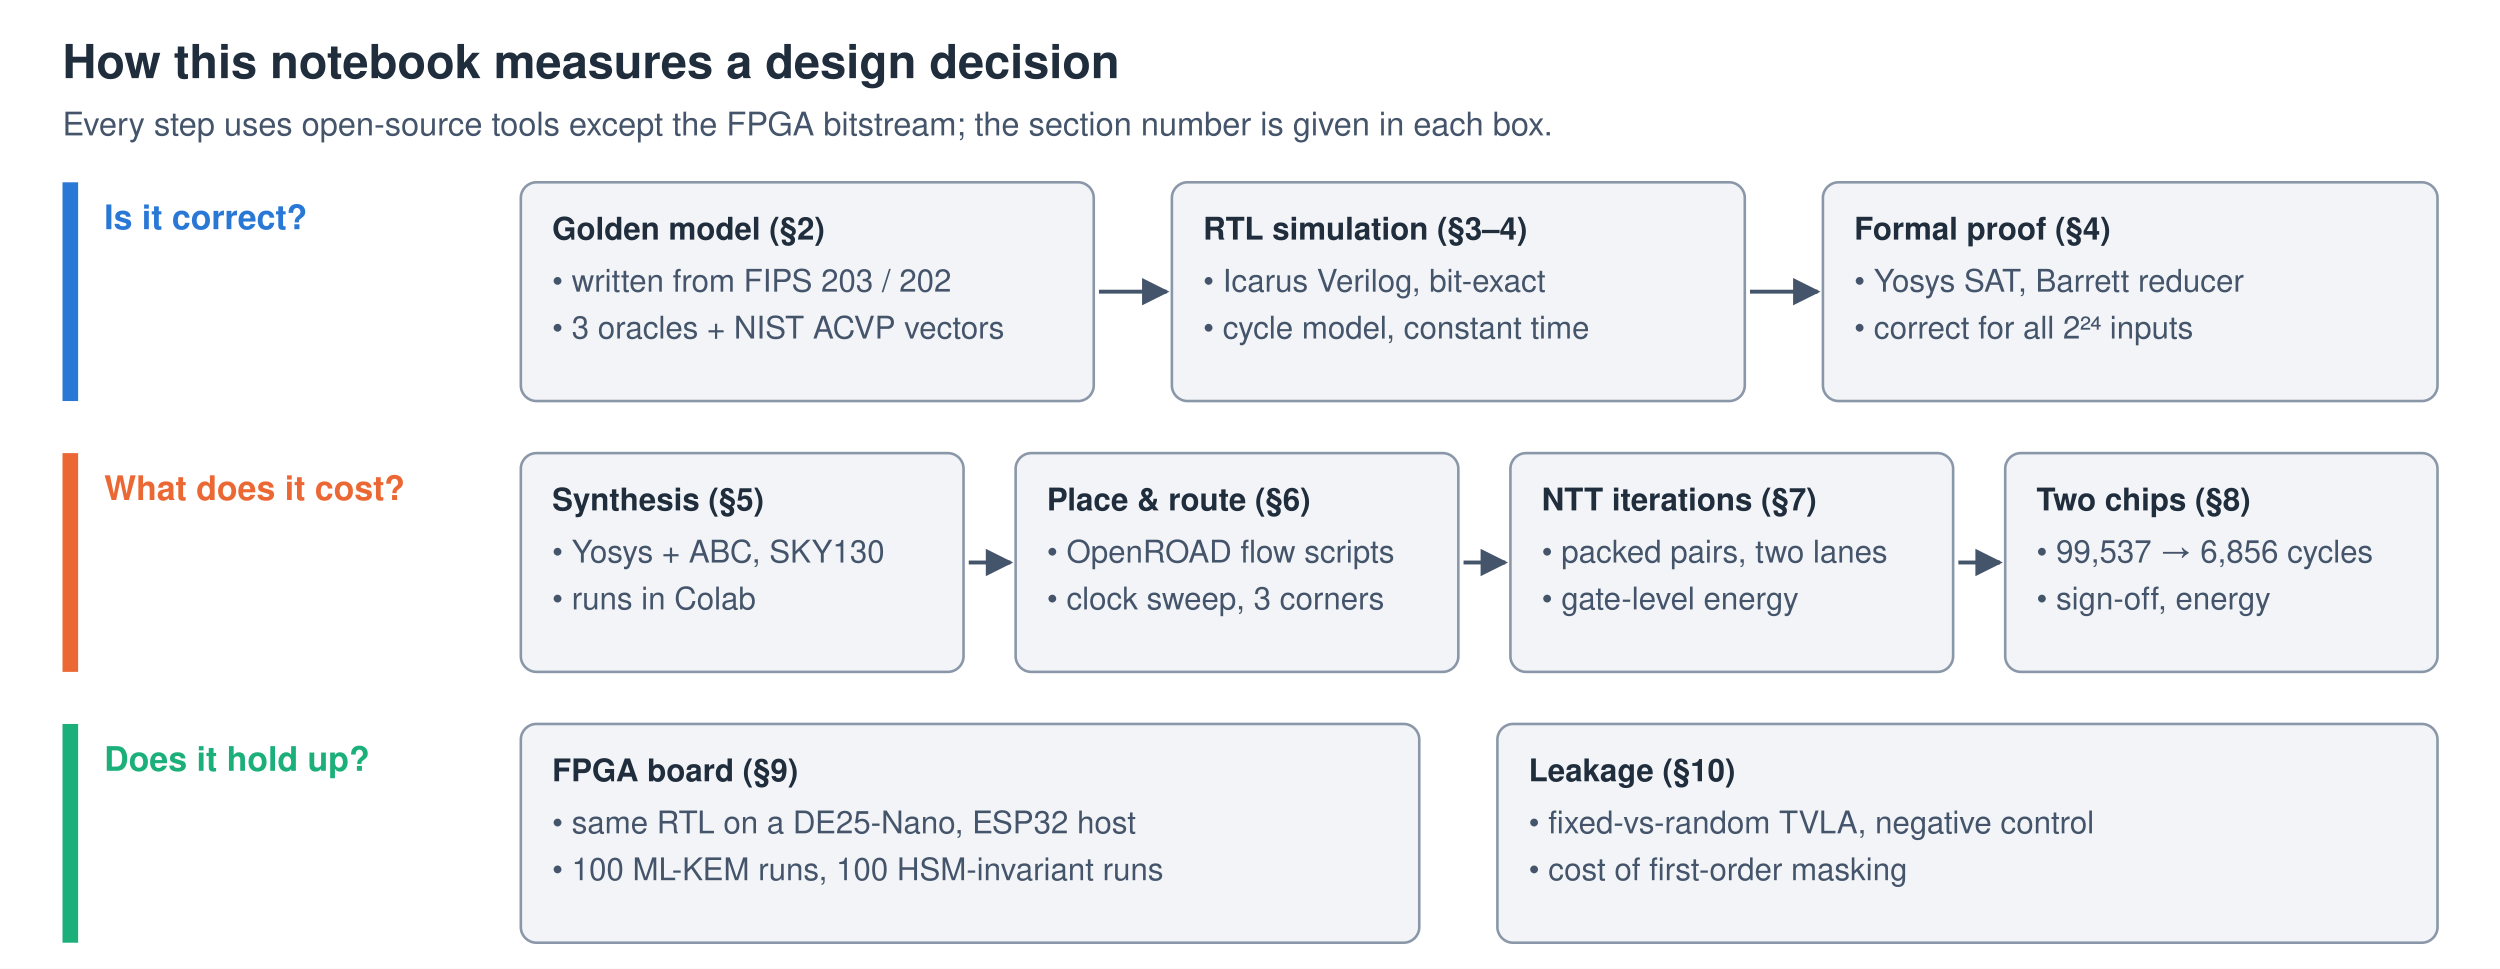
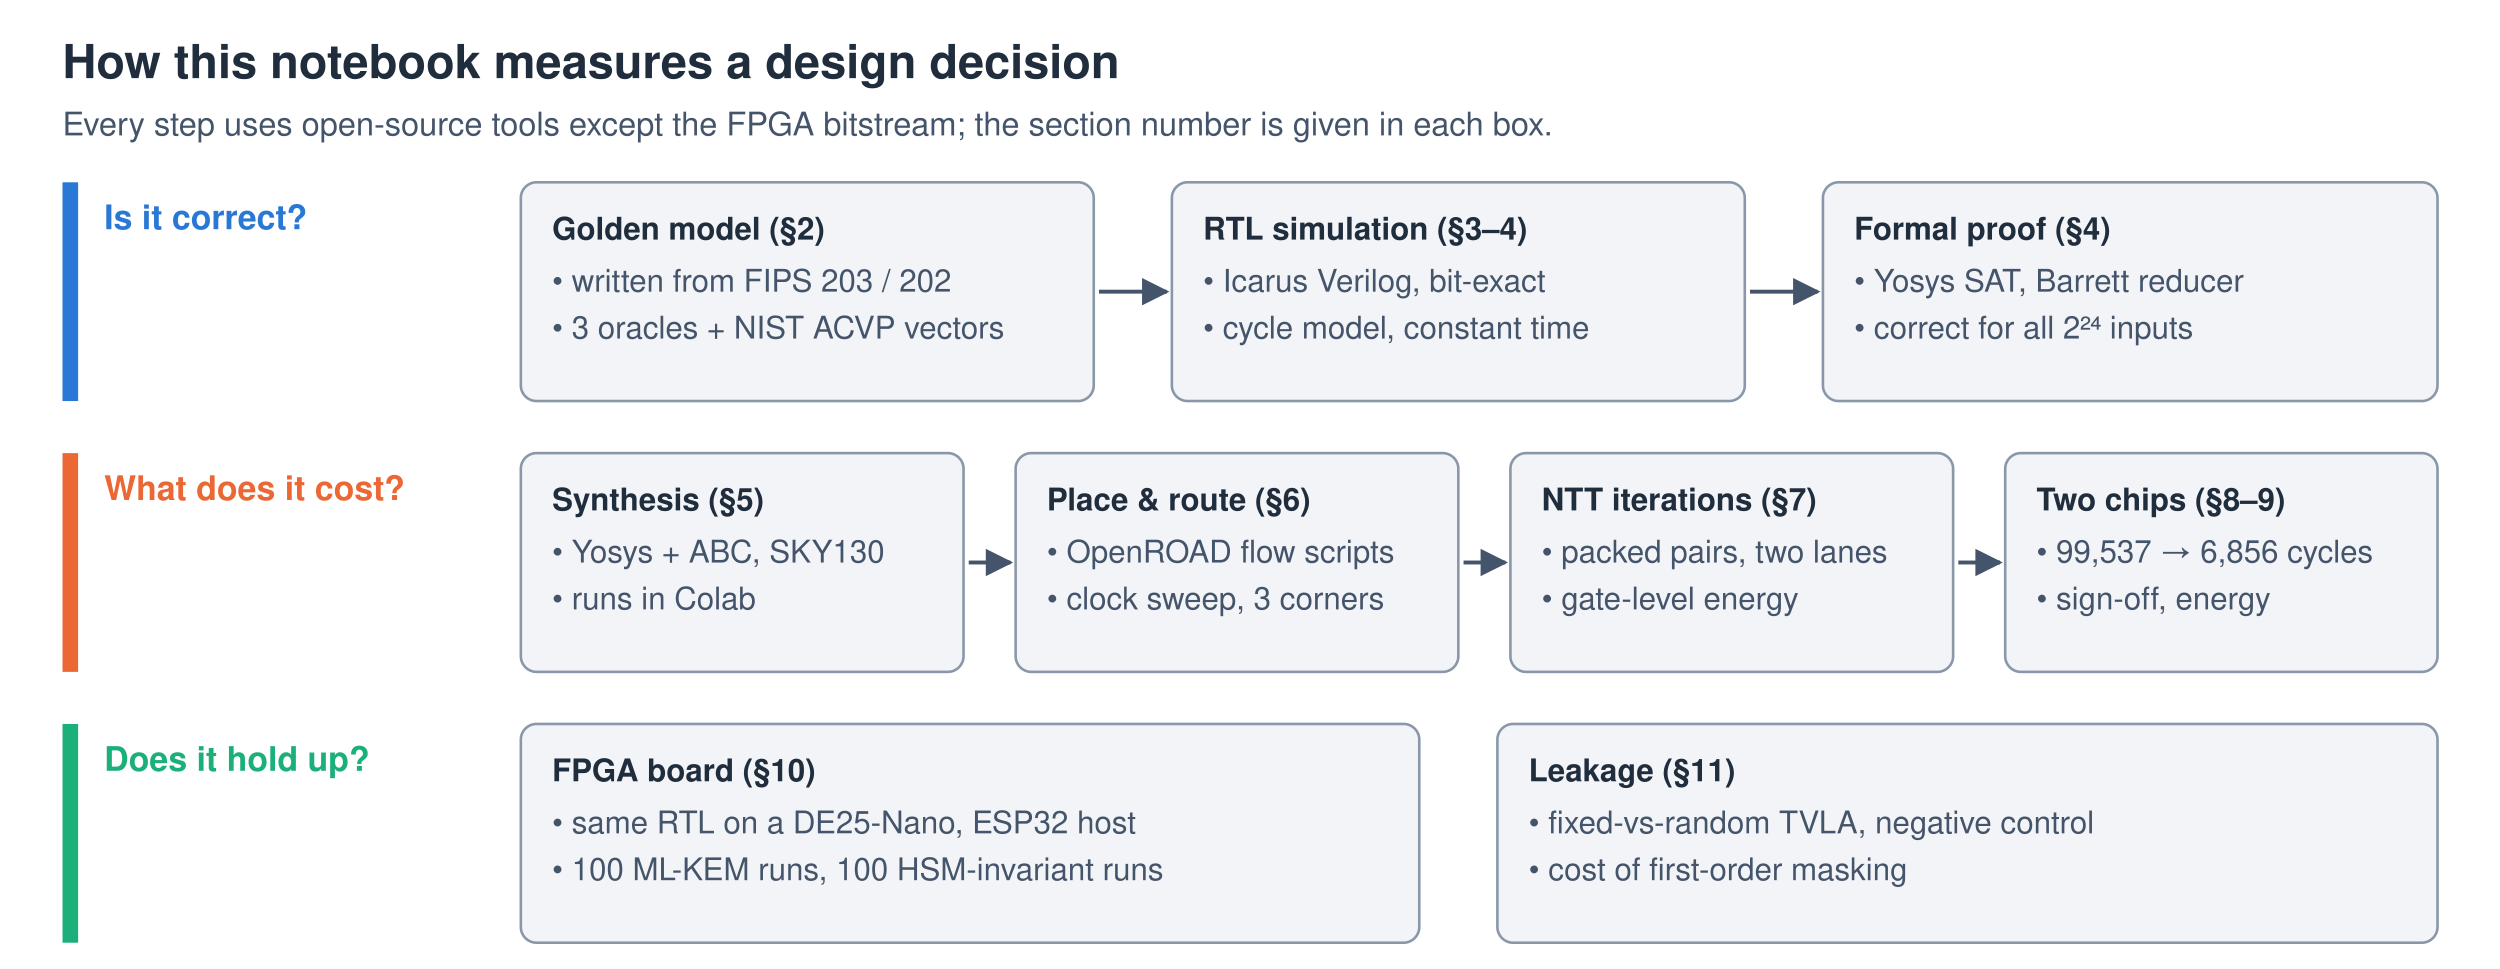
<svg xmlns="http://www.w3.org/2000/svg" viewBox="0 0 960 372" width="960" height="372" font-family="Helvetica, Arial, sans-serif">
  <defs>
    <marker id="a" viewBox="0 0 10 10" refX="9" refY="5" markerWidth="7" markerHeight="7" orient="auto">
      <path d="M0,0 L10,5 L0,10 z" fill="#44546a" />
    </marker>
  </defs>
  <rect width="960" height="372" fill="#ffffff" />
  <text x="24" y="30" font-size="18" font-weight="bold" fill="#1f2d3d">How this notebook measures a design decision</text>
  <text x="24" y="52" font-size="12.5" fill="#44546a">Every step uses open-source tools except the FPGA bitstream; the section number is given in each box.</text>
  <rect x="24" y="70" width="6" height="84" fill="#2a78d6" />
  <text x="40" y="88" font-size="13" font-weight="bold" fill="#2a78d6">Is it correct?</text>
  <g font-size="12">
    <rect x="200" y="70" width="220" height="84" rx="6" fill="#f2f4f7" stroke="#8a97a8" />
    <text x="212" y="92" font-weight="bold" fill="#1f2d3d">Golden model  (§2)</text>
    <text x="212" y="112" fill="#44546a">• written from FIPS 203 / 202</text>
    <text x="212" y="130" fill="#44546a">• 3 oracles + NIST ACVP vectors</text>
    <rect x="450" y="70" width="220" height="84" rx="6" fill="#f2f4f7" stroke="#8a97a8" />
    <text x="462" y="92" font-weight="bold" fill="#1f2d3d">RTL simulation  (§3–4)</text>
    <text x="462" y="112" fill="#44546a">• Icarus Verilog, bit-exact</text>
    <text x="462" y="130" fill="#44546a">• cycle model, constant time</text>
    <rect x="700" y="70" width="236" height="84" rx="6" fill="#f2f4f7" stroke="#8a97a8" />
    <text x="712" y="92" font-weight="bold" fill="#1f2d3d">Formal proof  (§4)</text>
    <text x="712" y="112" fill="#44546a">• Yosys SAT, Barrett reducer</text>
    <text x="712" y="130" fill="#44546a">• correct for all 2²⁴ inputs</text>
  </g>
  <line x1="422" y1="112" x2="448" y2="112" stroke="#44546a" stroke-width="1.5" marker-end="url(#a)" />
  <line x1="672" y1="112" x2="698" y2="112" stroke="#44546a" stroke-width="1.5" marker-end="url(#a)" />
  <rect x="24" y="174" width="6" height="84" fill="#eb6834" />
  <text x="40" y="192" font-size="13" font-weight="bold" fill="#eb6834">What does it cost?</text>
  <g font-size="12">
    <rect x="200" y="174" width="170" height="84" rx="6" fill="#f2f4f7" stroke="#8a97a8" />
    <text x="212" y="196" font-weight="bold" fill="#1f2d3d">Synthesis  (§5)</text>
    <text x="212" y="216" fill="#44546a">• Yosys + ABC, SKY130</text>
    <text x="212" y="234" fill="#44546a">• runs in Colab</text>
    <rect x="390" y="174" width="170" height="84" rx="6" fill="#f2f4f7" stroke="#8a97a8" />
    <text x="402" y="196" font-weight="bold" fill="#1f2d3d">Place &amp; route  (§6)</text>
    <text x="402" y="216" fill="#44546a">• OpenROAD flow scripts</text>
    <text x="402" y="234" fill="#44546a">• clock sweep, 3 corners</text>
    <rect x="580" y="174" width="170" height="84" rx="6" fill="#f2f4f7" stroke="#8a97a8" />
    <text x="592" y="196" font-weight="bold" fill="#1f2d3d">NTT iterations  (§7)</text>
    <text x="592" y="216" fill="#44546a">• packed pairs, two lanes</text>
    <text x="592" y="234" fill="#44546a">• gate-level energy</text>
    <rect x="770" y="174" width="166" height="84" rx="6" fill="#f2f4f7" stroke="#8a97a8" />
-     <text x="782" y="196" font-weight="bold" fill="#1f2d3d">Two chips  (§8)</text>
+     <text x="782" y="196" font-weight="bold" fill="#1f2d3d">Two chips  (§8–9)</text>
    <text x="782" y="216" fill="#44546a">• 99,537 → 6,856 cycles</text>
    <text x="782" y="234" fill="#44546a">• sign-off, energy</text>
  </g>
  <line x1="372" y1="216" x2="388" y2="216" stroke="#44546a" stroke-width="1.5" marker-end="url(#a)" />
  <line x1="562" y1="216" x2="578" y2="216" stroke="#44546a" stroke-width="1.5" marker-end="url(#a)" />
  <line x1="752" y1="216" x2="768" y2="216" stroke="#44546a" stroke-width="1.5" marker-end="url(#a)" />
  <rect x="24" y="278" width="6" height="84" fill="#1baf7a" />
  <text x="40" y="296" font-size="13" font-weight="bold" fill="#1baf7a">Does it hold up?</text>
  <g font-size="12">
    <rect x="200" y="278" width="345" height="84" rx="6" fill="#f2f4f7" stroke="#8a97a8" />
-     <text x="212" y="300" font-weight="bold" fill="#1f2d3d">FPGA board  (§9)</text>
+     <text x="212" y="300" font-weight="bold" fill="#1f2d3d">FPGA board  (§10)</text>
    <text x="212" y="320" fill="#44546a">• same RTL on a DE25-Nano, ESP32 host</text>
    <text x="212" y="338" fill="#44546a">• 100 ML-KEM runs, 100 HSM-invariant runs</text>
    <rect x="575" y="278" width="361" height="84" rx="6" fill="#f2f4f7" stroke="#8a97a8" />
-     <text x="587" y="300" font-weight="bold" fill="#1f2d3d">Leakage  (§10)</text>
+     <text x="587" y="300" font-weight="bold" fill="#1f2d3d">Leakage  (§11)</text>
    <text x="587" y="320" fill="#44546a">• fixed-vs-random TVLA, negative control</text>
    <text x="587" y="338" fill="#44546a">• cost of first-order masking</text>
  </g>
</svg>
